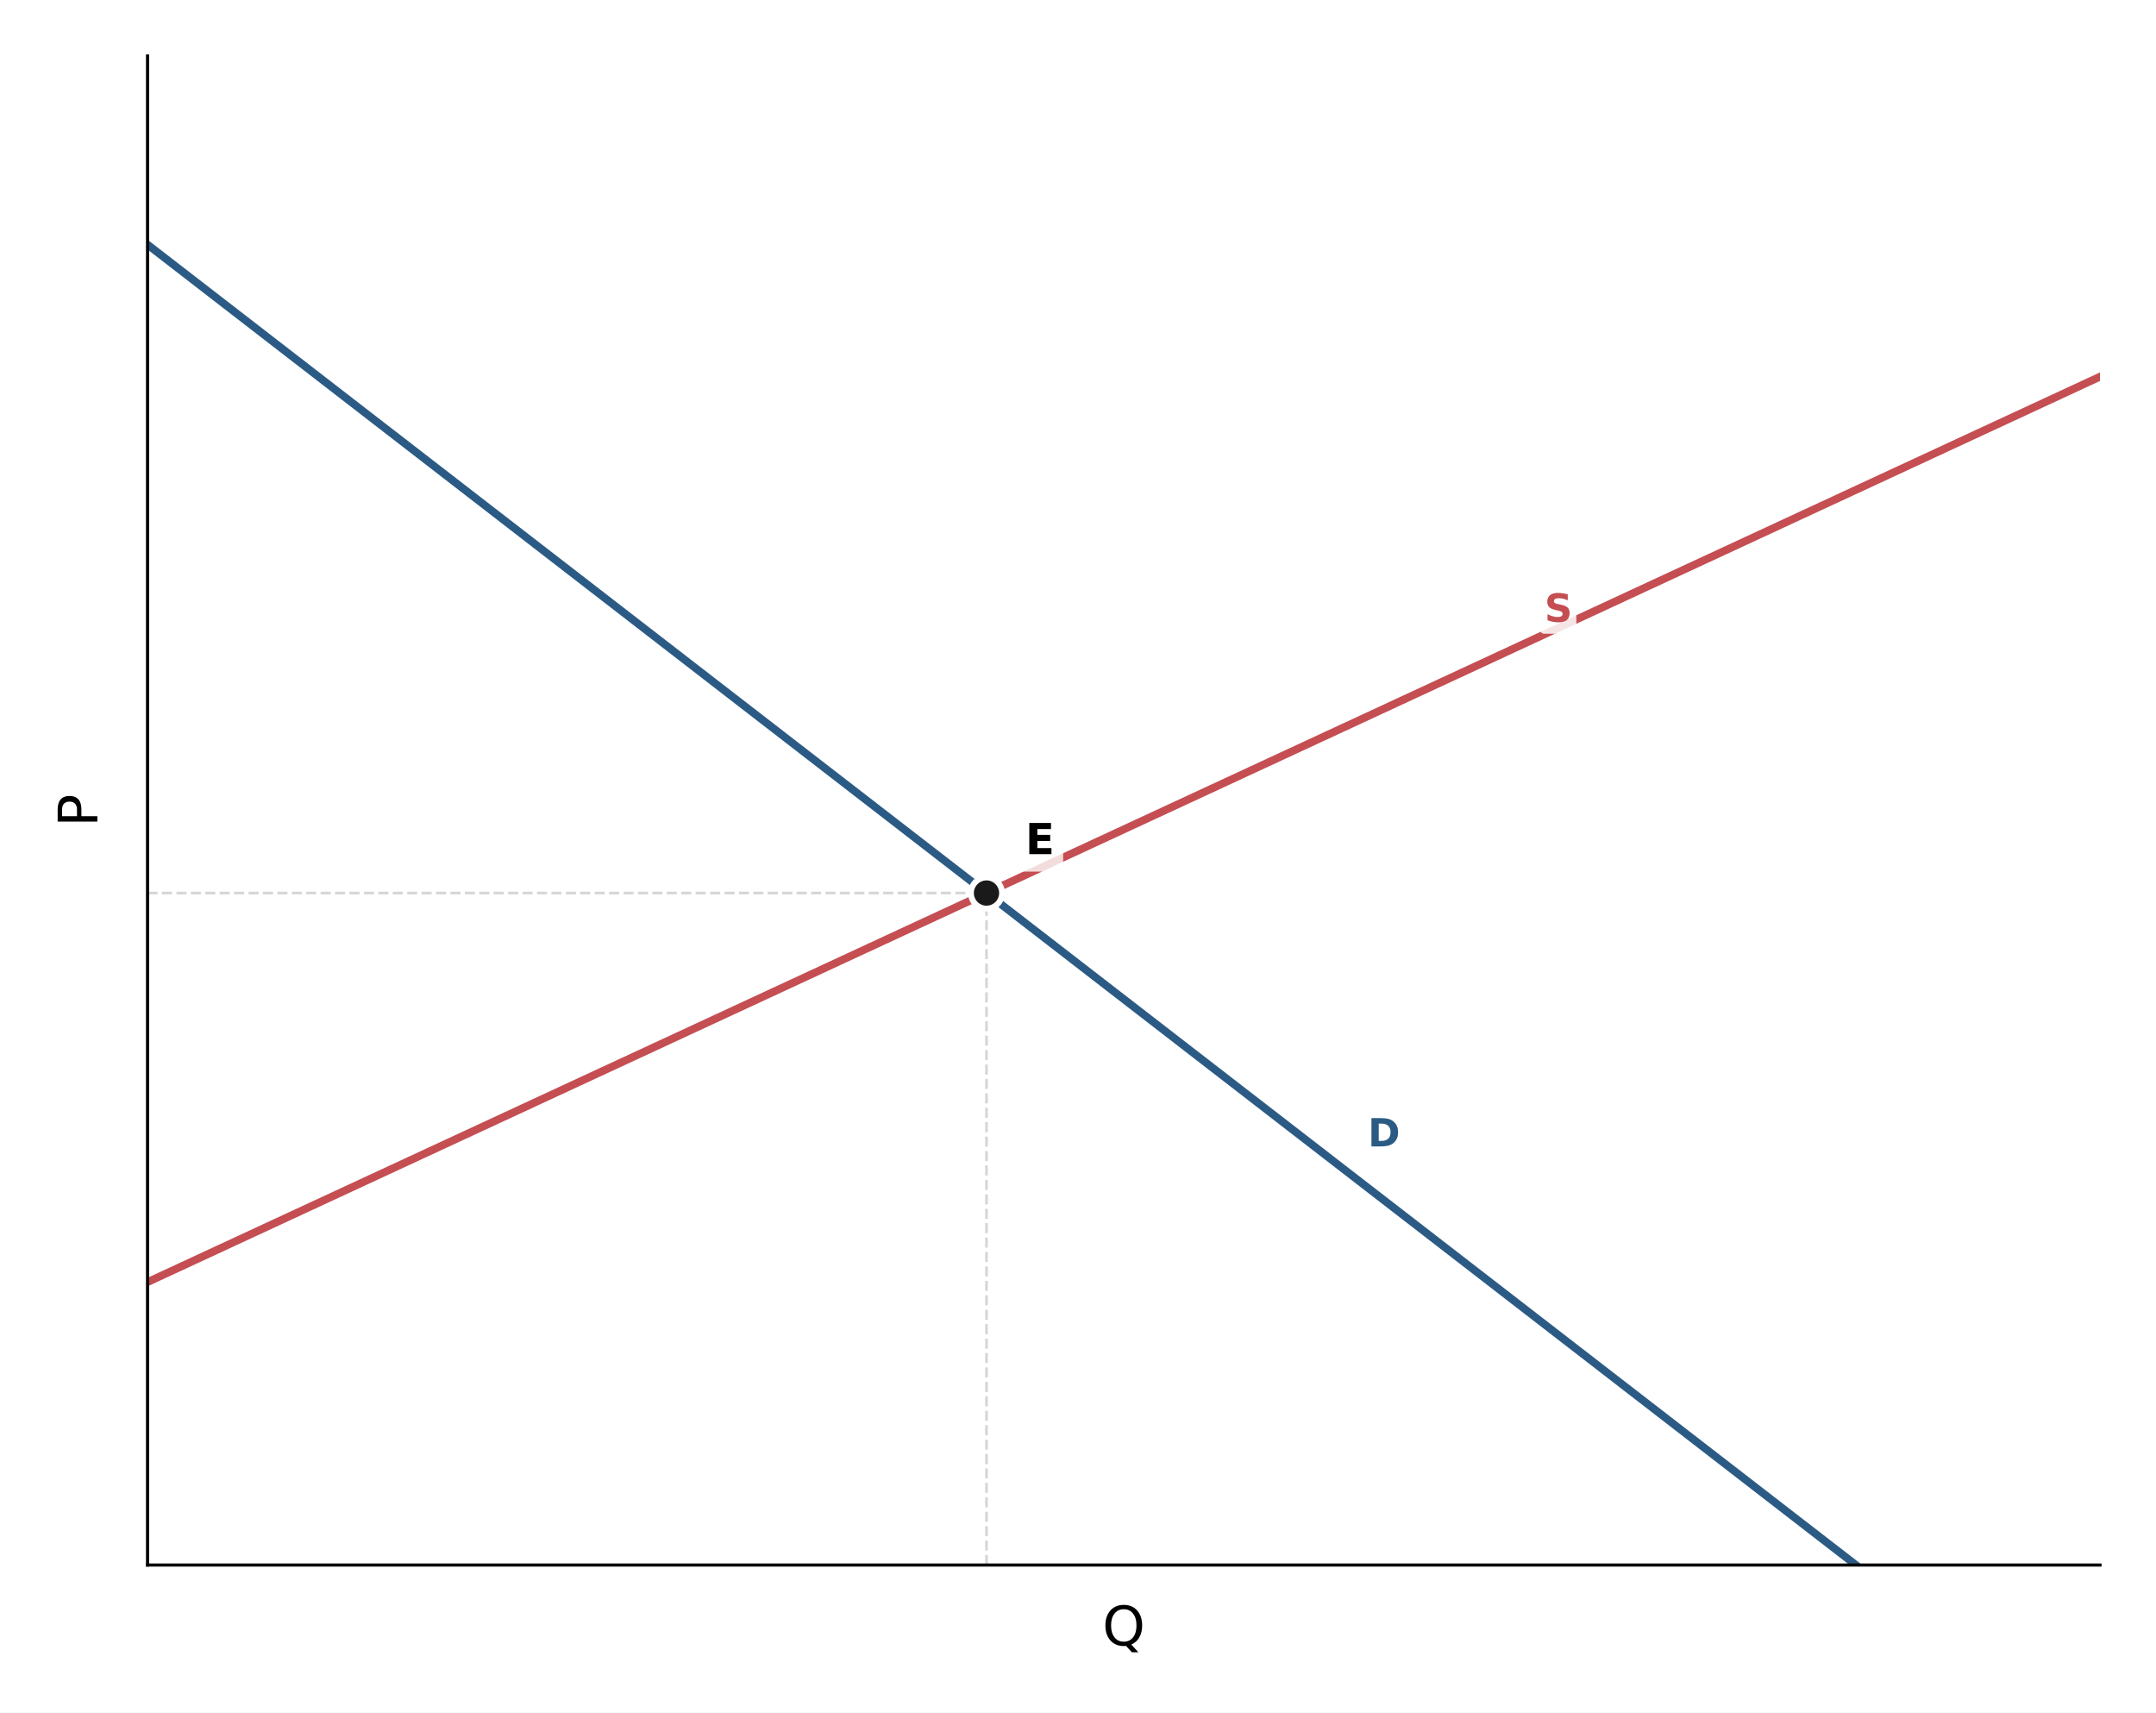
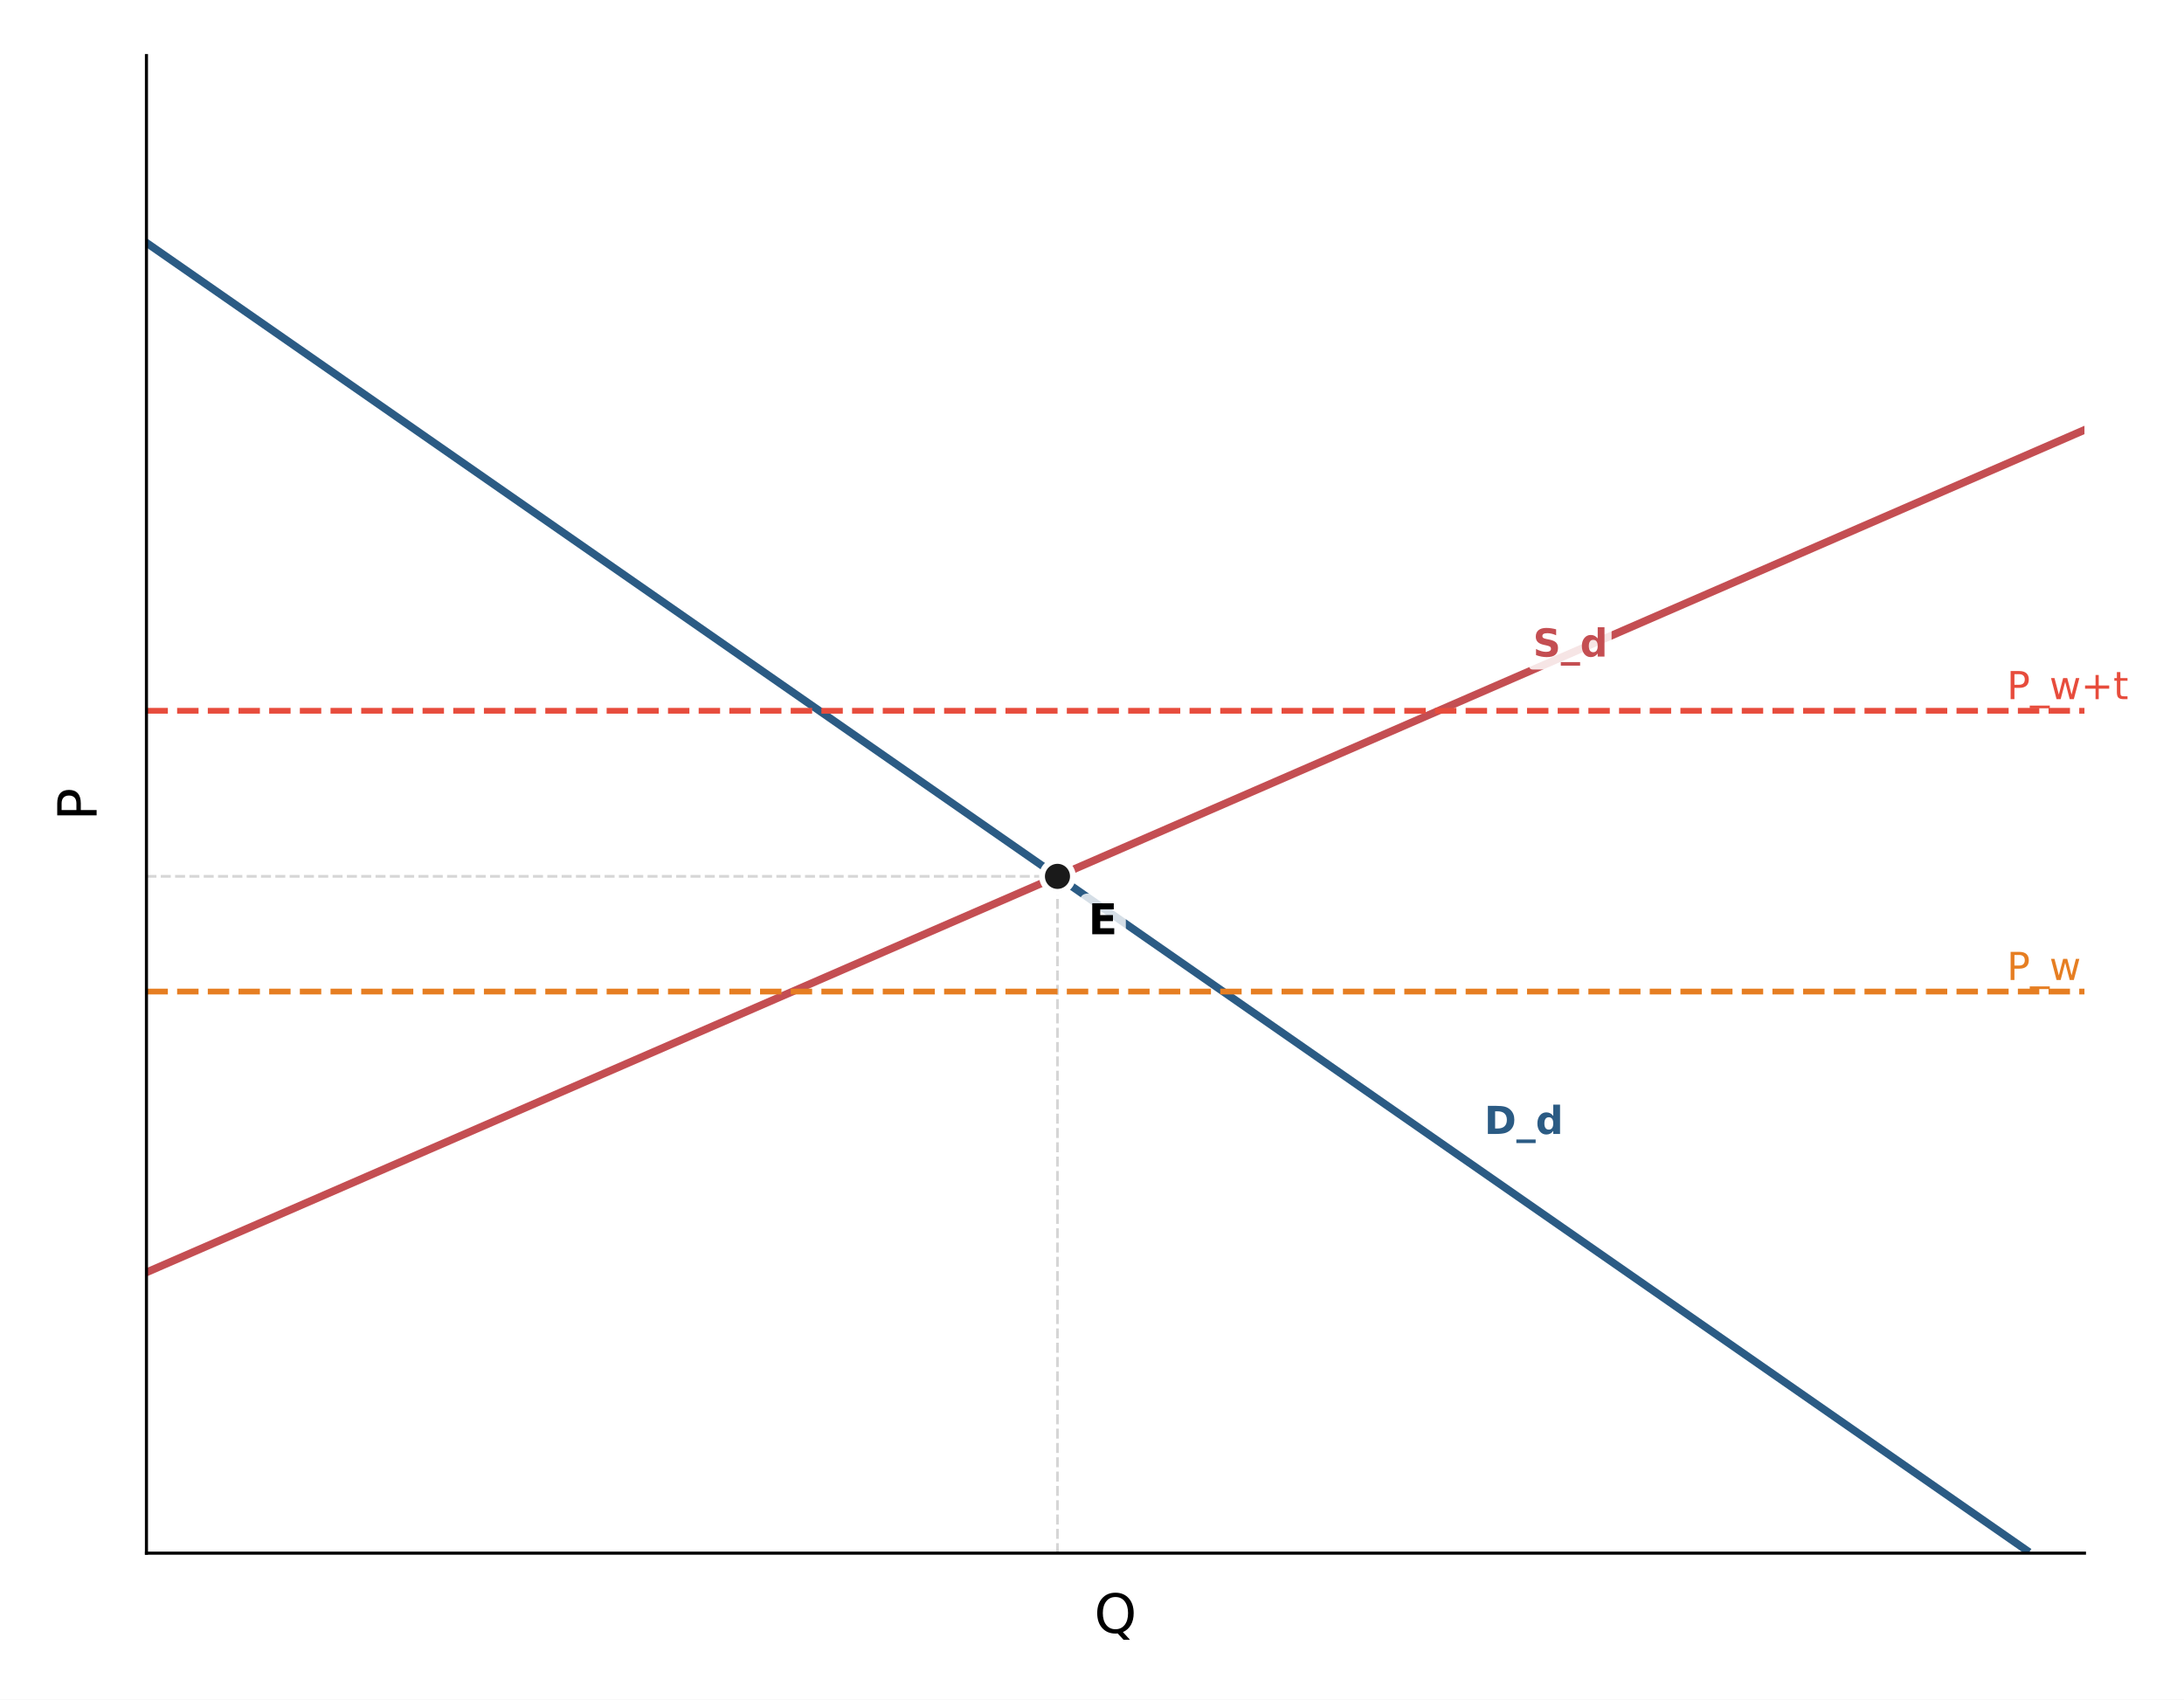
- <svg xmlns="http://www.w3.org/2000/svg" xmlns:xlink="http://www.w3.org/1999/xlink" width="554.549pt" height="440.429pt" viewBox="0 0 554.549 440.429" version="1.1">
+ <svg xmlns="http://www.w3.org/2000/svg" xmlns:xlink="http://www.w3.org/1999/xlink" width="565.947pt" height="440.429pt" viewBox="0 0 565.947 440.429" version="1.1">
  <defs>
    <style type="text/css">*{stroke-linejoin: round; stroke-linecap: butt}</style>
  </defs>
  <g id="figure_1">
    <g id="patch_1">
-       <path d="M 0 440.429  L 554.549 440.429  L 554.549 0  L 0 0  z " style="fill: #ffffff" />
+       <path d="M 0 440.429  L 565.947 440.429  L 565.947 0  L 0 0  z " style="fill: #ffffff" />
    </g>
    <g id="axes_1">
      <g id="patch_2">
        <path d="M 37.949 402.48  L 540.149 402.48  L 540.149 14.4  L 37.949 14.4  z " style="fill: #ffffff" />
      </g>
      <g id="line2d_1">
-         <path d="M 253.738 402.48  L 253.738 229.663  " clip-path="url(#p0c377cfbee)" style="fill: none; stroke-dasharray: 2.59,1.12; stroke-dashoffset: 0; stroke: #999999; stroke-opacity: 0.4; stroke-width: 0.7" />
+         <path d="M 274.026 402.48  L 274.026 227.098  " clip-path="url(#p3d5406660f)" style="fill: none; stroke-dasharray: 2.59,1.12; stroke-dashoffset: 0; stroke: #999999; stroke-opacity: 0.4; stroke-width: 0.7" />
      </g>
      <g id="line2d_2">
-         <path d="M 37.949 229.663  L 253.738 229.663  " clip-path="url(#p0c377cfbee)" style="fill: none; stroke-dasharray: 2.59,1.12; stroke-dashoffset: 0; stroke: #999999; stroke-opacity: 0.4; stroke-width: 0.7" />
+         <path d="M 37.949 227.098  L 274.026 227.098  " clip-path="url(#p3d5406660f)" style="fill: none; stroke-dasharray: 2.59,1.12; stroke-dashoffset: 0; stroke: #999999; stroke-opacity: 0.4; stroke-width: 0.7" />
      </g>
      <g id="matplotlib.axis_1">
        <g id="xtick_1" />
        <g id="xtick_2" />
        <g id="xtick_3" />
        <g id="xtick_4" />
        <g id="xtick_5" />
        <g id="xtick_6" />
        <g id="xtick_7" />
        <g id="xtick_8" />
        <g id="xtick_9" />
+         <g id="xtick_10" />
        <g id="text_1">
          <g transform="translate(283.5391 423.1178) scale(0.14 -0.14)">
            <defs>
              <path id="DejaVuSans-51" d="M 2522 4238  Q 1834 4238 1429 3725  Q 1025 3213 1025 2328  Q 1025 1447 1429 934  Q 1834 422 2522 422  Q 3209 422 3611 934  Q 4013 1447 4013 2328  Q 4013 3213 3611 3725  Q 3209 4238 2522 4238  z M 3406 84  L 4238 -825  L 3475 -825  L 2784 -78  Q 2681 -84 2626 -87  Q 2572 -91 2522 -91  Q 1538 -91 948 567  Q 359 1225 359 2328  Q 359 3434 948 4092  Q 1538 4750 2522 4750  Q 3503 4750 4090 4092  Q 4678 3434 4678 2328  Q 4678 1516 4351 937  Q 4025 359 3406 84  z " transform="scale(0.015625)" />
            </defs>
            <use xlink:href="#DejaVuSans-51" />
          </g>
        </g>
      </g>
      <g id="matplotlib.axis_2">
        <g id="ytick_1" />
        <g id="ytick_2" />
        <g id="ytick_3" />
        <g id="ytick_4" />
        <g id="ytick_5" />
        <g id="ytick_6" />
        <g id="ytick_7" />
        <g id="ytick_8" />
        <g id="ytick_9" />
        <g id="text_2">
          <g transform="translate(25.03781 212.6608) rotate(-90) scale(0.14 -0.14)">
            <defs>
              <path id="DejaVuSans-50" d="M 1259 4147  L 1259 2394  L 2053 2394  Q 2494 2394 2734 2622  Q 2975 2850 2975 3272  Q 2975 3691 2734 3919  Q 2494 4147 2053 4147  L 1259 4147  z M 628 4666  L 2053 4666  Q 2838 4666 3239 4311  Q 3641 3956 3641 3272  Q 3641 2581 3239 2228  Q 2838 1875 2053 1875  L 1259 1875  L 1259 0  L 628 0  L 628 4666  z " transform="scale(0.015625)" />
            </defs>
            <use xlink:href="#DejaVuSans-50" />
          </g>
        </g>
      </g>
      <g id="line2d_3">
-         <path d="M 37.949 62.91  L 477.059 402.236  L 477.059 402.236  " clip-path="url(#p0c377cfbee)" style="fill: none; stroke: #2b5b84; stroke-width: 2; stroke-linecap: square" />
+         <path d="M 37.949 62.91  L 525.008 401.651  L 525.008 401.651  " clip-path="url(#p3d5406660f)" style="fill: none; stroke: #2b5b84; stroke-width: 2; stroke-linecap: square" />
      </g>
      <g id="line2d_4">
-         <path d="M 37.949 329.715  L 540.149 96.867  L 540.149 96.867  " clip-path="url(#p0c377cfbee)" style="fill: none; stroke: #c44e52; stroke-width: 2; stroke-linecap: square" />
+         <path d="M 37.949 329.715  L 540.149 111.42  L 540.149 111.42  " clip-path="url(#p3d5406660f)" style="fill: none; stroke: #c44e52; stroke-width: 2; stroke-linecap: square" />
+       </g>
+       <g id="line2d_5">
+         <path d="M 37.949 256.95  L 540.149 256.95  " clip-path="url(#p3d5406660f)" style="fill: none; stroke-dasharray: 5.55,2.4; stroke-dashoffset: 0; stroke: #e67e22; stroke-width: 1.5" />
+       </g>
+       <g id="line2d_6">
+         <path d="M 37.949 184.185  L 540.149 184.185  " clip-path="url(#p3d5406660f)" style="fill: none; stroke-dasharray: 5.55,2.4; stroke-dashoffset: 0; stroke: #e74c3c; stroke-width: 1.5" />
      </g>
      <g id="patch_3">
        <path d="M 37.949 402.48  L 37.949 14.4  " style="fill: none; stroke: #000000; stroke-width: 0.8; stroke-linejoin: miter; stroke-linecap: square" />
      </g>
      <g id="patch_4">
        <path d="M 37.949 402.48  L 540.149 402.48  " style="fill: none; stroke: #000000; stroke-width: 0.8; stroke-linejoin: miter; stroke-linecap: square" />
      </g>
      <g id="text_3">
        <g id="patch_5">
-           <path d="M 351.831 297.908  L 360.132 297.908  Q 361.132 297.908 361.132 296.908  L 361.132 287.23  Q 361.132 286.23 360.132 286.23  L 351.831 286.23  Q 350.831 286.23 350.831 287.23  L 350.831 296.908  Q 350.831 297.908 351.831 297.908  z " style="fill: #ffffff; opacity: 0.85" />
+           <path d="M 384.638 297.211  L 405.097 297.211  Q 406.097 297.211 406.097 296.211  L 406.097 286.255  Q 406.097 285.255 405.097 285.255  L 384.638 285.255  Q 383.638 285.255 383.638 286.255  L 383.638 296.211  Q 383.638 297.211 384.638 297.211  z " style="fill: #ffffff; opacity: 0.85" />
        </g>
-         <g style="fill: #2b5b84" transform="translate(351.8308 294.8284) scale(0.1 -0.1)">
+         <g style="fill: #2b5b84" transform="translate(384.6378 293.8533) scale(0.1 -0.1)">
          <defs>
            <path id="DejaVuSans-Bold-44" d="M 1791 3756  L 1791 909  L 2222 909  Q 2959 909 3348 1275  Q 3738 1641 3738 2338  Q 3738 3031 3350 3393  Q 2963 3756 2222 3756  L 1791 3756  z M 588 4666  L 1856 4666  Q 2919 4666 3439 4514  Q 3959 4363 4331 4000  Q 4659 3684 4818 3271  Q 4978 2859 4978 2338  Q 4978 1809 4818 1395  Q 4659 981 4331 666  Q 3956 303 3431 151  Q 2906 0 1856 0  L 588 0  L 588 4666  z " transform="scale(0.015625)" />
+             <path id="DejaVuSans-Bold-5f" d="M 3200 -916  L 3200 -1509  L 0 -1509  L 0 -916  L 3200 -916  z " transform="scale(0.015625)" />
+             <path id="DejaVuSans-Bold-64" d="M 2919 2988  L 2919 4863  L 4044 4863  L 4044 0  L 2919 0  L 2919 506  Q 2688 197 2409 53  Q 2131 -91 1766 -91  Q 1119 -91 703 423  Q 288 938 288 1747  Q 288 2556 703 3070  Q 1119 3584 1766 3584  Q 2128 3584 2408 3439  Q 2688 3294 2919 2988  z M 2181 722  Q 2541 722 2730 984  Q 2919 1247 2919 1747  Q 2919 2247 2730 2509  Q 2541 2772 2181 2772  Q 1825 2772 1636 2509  Q 1447 2247 1447 1747  Q 1447 1247 1636 984  Q 1825 722 2181 722  z " transform="scale(0.015625)" />
          </defs>
          <use xlink:href="#DejaVuSans-Bold-44" />
+           <use xlink:href="#DejaVuSans-Bold-5f" x="83.008" />
+           <use xlink:href="#DejaVuSans-Bold-64" x="133.008" />
        </g>
      </g>
      <g id="text_4">
        <g id="patch_6">
-           <path d="M 397.256 162.982  L 404.457 162.982  Q 405.457 162.982 405.457 161.982  L 405.457 152.304  Q 405.457 151.304 404.457 151.304  L 397.256 151.304  Q 396.256 151.304 396.256 152.304  L 396.256 161.982  Q 396.256 162.982 397.256 162.982  z " style="fill: #ffffff; opacity: 0.85" />
+           <path d="M 397.256 173.498  L 416.615 173.498  Q 417.615 173.498 417.615 172.498  L 417.615 162.542  Q 417.615 161.542 416.615 161.542  L 397.256 161.542  Q 396.256 161.542 396.256 162.542  L 396.256 172.498  Q 396.256 173.498 397.256 173.498  z " style="fill: #ffffff; opacity: 0.85" />
        </g>
-         <g style="fill: #c44e52" transform="translate(397.2559 159.9023) scale(0.1 -0.1)">
+         <g style="fill: #c44e52" transform="translate(397.2559 170.1406) scale(0.1 -0.1)">
          <defs>
            <path id="DejaVuSans-Bold-53" d="M 3834 4519  L 3834 3531  Q 3450 3703 3084 3790  Q 2719 3878 2394 3878  Q 1963 3878 1756 3759  Q 1550 3641 1550 3391  Q 1550 3203 1689 3098  Q 1828 2994 2194 2919  L 2706 2816  Q 3484 2659 3812 2340  Q 4141 2022 4141 1434  Q 4141 663 3683 286  Q 3225 -91 2284 -91  Q 1841 -91 1394 -6  Q 947 78 500 244  L 500 1259  Q 947 1022 1364 901  Q 1781 781 2169 781  Q 2563 781 2772 912  Q 2981 1044 2981 1288  Q 2981 1506 2839 1625  Q 2697 1744 2272 1838  L 1806 1941  Q 1106 2091 782 2419  Q 459 2747 459 3303  Q 459 4000 909 4375  Q 1359 4750 2203 4750  Q 2588 4750 2994 4692  Q 3400 4634 3834 4519  z " transform="scale(0.015625)" />
          </defs>
          <use xlink:href="#DejaVuSans-Bold-53" />
+           <use xlink:href="#DejaVuSans-Bold-5f" x="72.021" />
+           <use xlink:href="#DejaVuSans-Bold-64" x="122.021" />
        </g>
      </g>
      <g id="text_5">
+         <g style="fill: #e67e22" transform="translate(520.0394 253.95) scale(0.1 -0.1)">
+           <defs>
+             <path id="DejaVuSans-5f" d="M 3263 -1063  L 3263 -1509  L -63 -1509  L -63 -1063  L 3263 -1063  z " transform="scale(0.015625)" />
+             <path id="DejaVuSans-77" d="M 269 3500  L 844 3500  L 1563 769  L 2278 3500  L 2956 3500  L 3675 769  L 4391 3500  L 4966 3500  L 4050 0  L 3372 0  L 2619 2869  L 1863 0  L 1184 0  L 269 3500  z " transform="scale(0.015625)" />
+           </defs>
+           <use xlink:href="#DejaVuSans-50" />
+           <use xlink:href="#DejaVuSans-5f" x="60.303" />
+           <use xlink:href="#DejaVuSans-77" x="110.303" />
+         </g>
+       </g>
+       <g id="text_6">
+         <g style="fill: #e74c3c" transform="translate(520.0394 181.185) scale(0.1 -0.1)">
+           <defs>
+             <path id="DejaVuSans-2b" d="M 2944 4013  L 2944 2272  L 4684 2272  L 4684 1741  L 2944 1741  L 2944 0  L 2419 0  L 2419 1741  L 678 1741  L 678 2272  L 2419 2272  L 2419 4013  L 2944 4013  z " transform="scale(0.015625)" />
+             <path id="DejaVuSans-74" d="M 1172 4494  L 1172 3500  L 2356 3500  L 2356 3053  L 1172 3053  L 1172 1153  Q 1172 725 1289 603  Q 1406 481 1766 481  L 2356 481  L 2356 0  L 1766 0  Q 1100 0 847 248  Q 594 497 594 1153  L 594 3053  L 172 3053  L 172 3500  L 594 3500  L 594 4494  L 1172 4494  z " transform="scale(0.015625)" />
+           </defs>
+           <use xlink:href="#DejaVuSans-50" />
+           <use xlink:href="#DejaVuSans-5f" x="60.303" />
+           <use xlink:href="#DejaVuSans-77" x="110.303" />
+           <use xlink:href="#DejaVuSans-2b" x="192.09" />
+           <use xlink:href="#DejaVuSans-74" x="275.879" />
+         </g>
+       </g>
+       <g id="text_7">
        <g id="patch_7">
-           <path d="M 263.738 224.151  L 271.253 224.151  Q 273.453 224.151 273.453 221.951  L 273.453 211.305  Q 273.453 209.105 271.253 209.105  L 263.738 209.105  Q 261.538 209.105 261.538 211.305  L 261.538 221.951  Q 261.538 224.151 263.738 224.151  z " style="fill: #ffffff; opacity: 0.8" />
+           <path d="M 282.026 246.585  L 289.541 246.585  Q 291.741 246.585 291.741 244.385  L 291.741 233.739  Q 291.741 231.539 289.541 231.539  L 282.026 231.539  Q 279.826 231.539 279.826 233.739  L 279.826 244.385  Q 279.826 246.585 282.026 246.585  z " style="fill: #ffffff; opacity: 0.8" />
        </g>
-         <g transform="translate(263.7384 219.6631) scale(0.11 -0.11)">
+         <g transform="translate(282.0263 242.0977) scale(0.11 -0.11)">
          <defs>
            <path id="DejaVuSans-Bold-45" d="M 588 4666  L 3834 4666  L 3834 3756  L 1791 3756  L 1791 2888  L 3713 2888  L 3713 1978  L 1791 1978  L 1791 909  L 3903 909  L 3903 0  L 588 0  L 588 4666  z " transform="scale(0.015625)" />
          </defs>
          <use xlink:href="#DejaVuSans-Bold-45" />
        </g>
      </g>
-       <g id="line2d_5">
+       <g id="line2d_7">
        <defs>
-           <path id="mc26d77935c" d="M 0 4  C 1.061 4 2.078 3.579 2.828 2.828  C 3.579 2.078 4 1.061 4 0  C 4 -1.061 3.579 -2.078 2.828 -2.828  C 2.078 -3.579 1.061 -4 0 -4  C -1.061 -4 -2.078 -3.579 -2.828 -2.828  C -3.579 -2.078 -4 -1.061 -4 0  C -4 1.061 -3.579 2.078 -2.828 2.828  C -2.078 3.579 -1.061 4 0 4  z " style="stroke: #ffffff; stroke-width: 1.5" />
+           <path id="m04a74ac425" d="M 0 4  C 1.061 4 2.078 3.579 2.828 2.828  C 3.579 2.078 4 1.061 4 0  C 4 -1.061 3.579 -2.078 2.828 -2.828  C 2.078 -3.579 1.061 -4 0 -4  C -1.061 -4 -2.078 -3.579 -2.828 -2.828  C -3.579 -2.078 -4 -1.061 -4 0  C -4 1.061 -3.579 2.078 -2.828 2.828  C -2.078 3.579 -1.061 4 0 4  z " style="stroke: #ffffff; stroke-width: 1.5" />
        </defs>
-         <g clip-path="url(#p0c377cfbee)">
-           <use xlink:href="#mc26d77935c" x="253.738" y="229.663" style="fill: #1a1a1a; stroke: #ffffff; stroke-width: 1.5" />
+         <g clip-path="url(#p3d5406660f)">
+           <use xlink:href="#m04a74ac425" x="274.026" y="227.098" style="fill: #1a1a1a; stroke: #ffffff; stroke-width: 1.5" />
        </g>
      </g>
    </g>
  </g>
  <defs>
-     <clipPath id="p0c377cfbee">
+     <clipPath id="p3d5406660f">
      <rect x="37.949" y="14.4" width="502.2" height="388.08" />
    </clipPath>
  </defs>
</svg>
